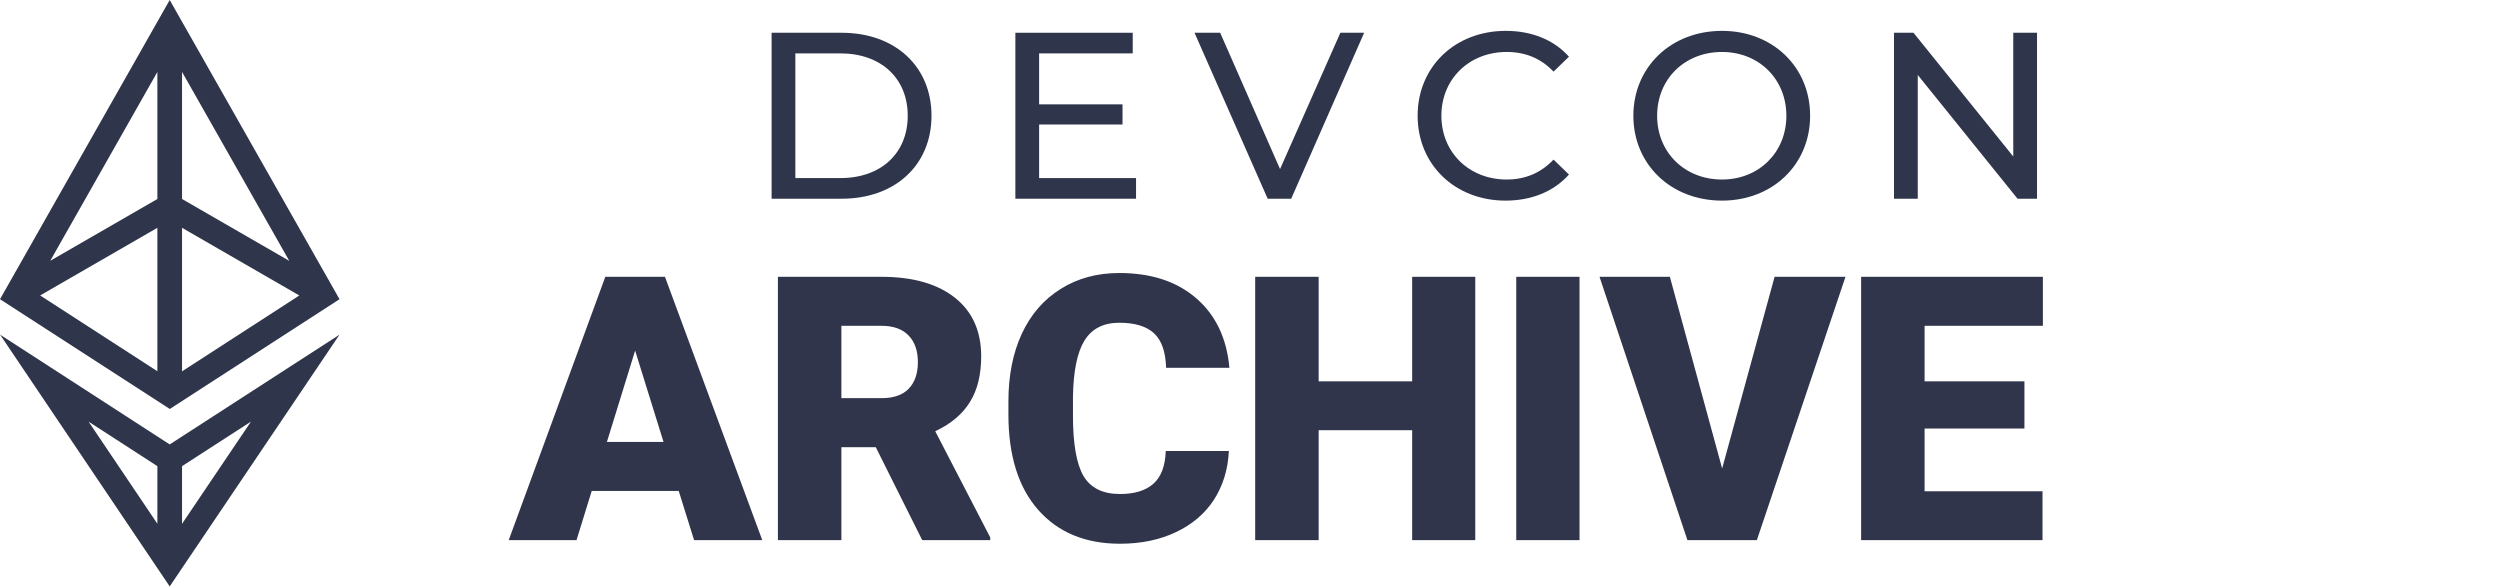
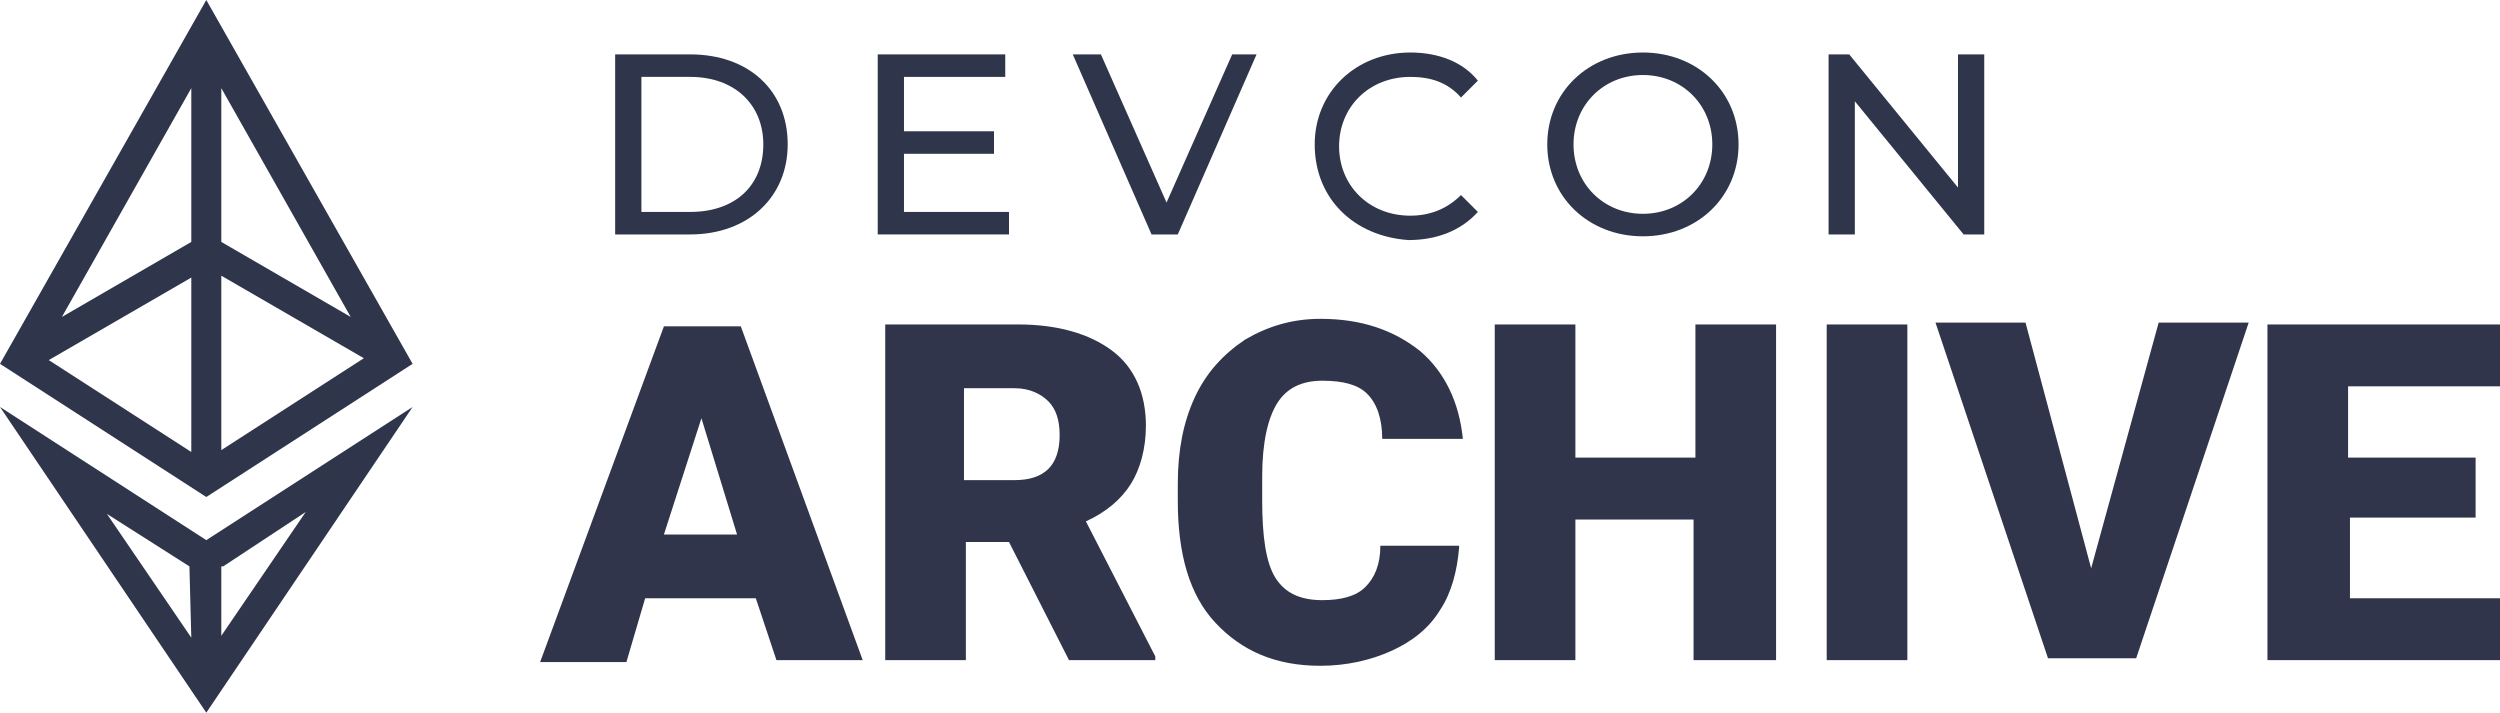
- <svg xmlns="http://www.w3.org/2000/svg" width="162" height="38" viewBox="0 0 162 38" fill="none">
-   <path d="M22 19.388L10.997 0L0 19.388L11.003 26.501L22 19.388ZM11.796 12.895V4.66L18.745 16.904L11.796 12.895ZM19.396 19.147L11.796 24.063V14.762L19.396 19.147ZM10.198 12.895L3.256 16.9L10.198 4.662V12.895ZM10.198 14.762V24.056L2.601 19.145L10.198 14.762Z" fill="#2F354B" />
-   <path d="M10.997 28.799L0.006 21.686L10.997 38L22 21.686L10.997 28.799ZM10.138 30.168L10.198 30.207V33.939L5.741 27.323L10.138 30.168ZM16.263 27.32L11.796 33.942V30.207L11.856 30.168L16.263 27.32Z" fill="#2F354B" />
-   <path d="M43.98 31.812H38.344L37.359 35H32.965L39.223 17.938H43.09L49.395 35H44.977L43.98 31.812ZM39.328 28.637H42.996L41.156 22.719L39.328 28.637ZM56.749 28.977H54.522V35H50.409V17.938H57.124C59.147 17.938 60.729 18.387 61.87 19.285C63.01 20.184 63.581 21.453 63.581 23.094C63.581 24.281 63.339 25.266 62.854 26.047C62.377 26.828 61.627 27.461 60.604 27.945L64.167 34.824V35H59.76L56.749 28.977ZM54.522 25.801H57.124C57.905 25.801 58.491 25.598 58.881 25.191C59.28 24.777 59.479 24.203 59.479 23.469C59.479 22.734 59.28 22.16 58.881 21.746C58.483 21.324 57.897 21.113 57.124 21.113H54.522V25.801ZM79.63 29.223C79.575 30.41 79.255 31.461 78.669 32.375C78.083 33.281 77.259 33.984 76.197 34.484C75.142 34.984 73.935 35.234 72.575 35.234C70.333 35.234 68.568 34.504 67.278 33.043C65.99 31.582 65.345 29.52 65.345 26.855V26.012C65.345 24.34 65.634 22.879 66.212 21.629C66.798 20.371 67.638 19.402 68.732 18.723C69.825 18.035 71.091 17.691 72.528 17.691C74.599 17.691 76.263 18.238 77.521 19.332C78.778 20.418 79.493 21.918 79.665 23.832H75.564C75.532 22.793 75.271 22.047 74.778 21.594C74.286 21.141 73.536 20.914 72.528 20.914C71.505 20.914 70.755 21.297 70.278 22.062C69.802 22.828 69.552 24.051 69.528 25.73V26.938C69.528 28.758 69.755 30.059 70.208 30.84C70.669 31.621 71.458 32.012 72.575 32.012C73.521 32.012 74.243 31.789 74.743 31.344C75.243 30.898 75.509 30.191 75.54 29.223H79.63ZM95.597 35H91.508V27.875H85.449V35H81.336V17.938H85.449V24.711H91.508V17.938H95.597V35ZM102.354 35H98.252V17.938H102.354V35ZM111.595 30.359L114.993 17.938H119.587L113.845 35H109.345L103.649 17.938H108.208L111.595 30.359ZM131.183 27.77H124.714V31.836H132.355V35H120.601V17.938H132.379V21.113H124.714V24.711H131.183V27.77Z" fill="#30354B" />
-   <path d="M50 2.123H54.541C58.005 2.123 60.361 4.304 60.361 7.5C60.361 10.695 58.006 12.877 54.541 12.877H50V2.123ZM54.449 11.54C57.112 11.54 58.821 9.912 58.821 7.5C58.821 5.088 57.112 3.459 54.449 3.459H51.539V11.54H54.449V11.54Z" fill="#2F354B" />
-   <path d="M73.616 11.54V12.877H65.796V2.123H73.401V3.459H67.335V6.762H72.739V8.068H67.335V11.54H73.616V11.54Z" fill="#2F354B" />
-   <path d="M88.397 2.123L83.67 12.877H82.146L77.404 2.123H79.067L82.947 10.956L86.856 2.123H88.397Z" fill="#2F354B" />
-   <path d="M91.862 7.5C91.862 4.32 94.295 2 97.574 2C99.237 2 100.684 2.568 101.669 3.674L100.669 4.642C99.837 3.767 98.821 3.367 97.636 3.367C95.204 3.367 93.402 5.119 93.402 7.5C93.402 9.881 95.203 11.633 97.636 11.633C98.821 11.633 99.837 11.218 100.669 10.342L101.669 11.31C100.684 12.416 99.237 13 97.559 13C94.295 13 91.862 10.68 91.862 7.5Z" fill="#2F354B" />
-   <path d="M105.842 7.5C105.842 4.351 108.275 2 111.585 2C114.864 2 117.296 4.335 117.296 7.5C117.296 10.665 114.864 13 111.585 13C108.275 13 105.842 10.65 105.842 7.5ZM115.757 7.5C115.757 5.119 113.971 3.367 111.585 3.367C109.168 3.367 107.382 5.119 107.382 7.5C107.382 9.881 109.168 11.633 111.585 11.633C113.971 11.633 115.757 9.881 115.757 7.5Z" fill="#2F354B" />
-   <path d="M131.999 2.123V12.877H130.737L124.271 4.858V12.877H122.731V2.123H123.994L130.459 10.142V2.123H131.999Z" fill="#2F354B" />
+ <svg xmlns="http://www.w3.org/2000/svg" width="133.3" height="38" viewBox="0 0 133.3 38">
+   <g>
+     <path fill="#2F354B" d="M22,19.4L11,0L0,19.4l11,7.1L22,19.4z M11.8,12.9V4.7l6.9,12.2L11.8,12.9z M19.4,19.1l-7.6,4.9v-9.3L19.4,19.1    z M10.2,12.9l-6.9,4l6.9-12.2V12.9z M10.2,14.8v9.3l-7.6-4.9L10.2,14.8z" />
+     <path fill="#2F354B" d="M11,28.8L0,21.7L11,38l11-16.3L11,28.8z M10.1,30.2L10.1,30.2l0.1,3.8l-4.5-6.6L10.1,30.2z M16.3,27.3    l-4.5,6.6v-3.7l0.1,0L16.3,27.3z" />
+   </g>
+   <path fill="#30354B" d="M40.3,31.9h-5.9l-1,3.4h-4.6l6.6-17.9h4.1L46,35.2h-4.6L40.3,31.9z M35.4,28.5h3.9l-1.9-6.2L35.4,28.5z   M53.8,28.9h-2.3v6.3h-4.3V17.3h7.1c2.1,0,3.8,0.5,5,1.4c1.2,0.9,1.8,2.3,1.8,4c0,1.2-0.3,2.3-0.8,3.1c-0.5,0.8-1.3,1.5-2.4,2   l3.7,7.2v0.2h-4.6L53.8,28.9z M51.4,25.6h2.7c0.8,0,1.4-0.2,1.8-0.6c0.4-0.4,0.6-1,0.6-1.8c0-0.8-0.2-1.4-0.6-1.8   c-0.4-0.4-1-0.7-1.8-0.7h-2.7V25.6z M77.8,29.2c-0.1,1.2-0.4,2.4-1,3.3c-0.6,1-1.5,1.7-2.6,2.2c-1.1,0.5-2.4,0.8-3.8,0.8   c-2.4,0-4.2-0.8-5.6-2.3c-1.4-1.5-2-3.7-2-6.5v-0.9c0-1.8,0.3-3.3,0.9-4.6c0.6-1.3,1.5-2.3,2.7-3.1c1.2-0.7,2.5-1.1,4-1.1   c2.2,0,3.9,0.6,5.3,1.7c1.3,1.1,2.1,2.7,2.3,4.7h-4.3c0-1.1-0.3-1.9-0.8-2.4c-0.5-0.5-1.3-0.7-2.4-0.7c-1.1,0-1.9,0.4-2.4,1.2   c-0.5,0.8-0.8,2.1-0.8,3.9v1.3c0,1.9,0.2,3.3,0.7,4.1c0.5,0.8,1.3,1.2,2.5,1.2c1,0,1.8-0.2,2.3-0.7c0.5-0.5,0.8-1.2,0.8-2.2H77.8z   M94.6,35.2h-4.3v-7.5H84v7.5h-4.3V17.3H84v7.1h6.4v-7.1h4.3V35.2z M101.7,35.2h-4.3V17.3h4.3V35.2z M111.5,30.3l3.6-13.1h4.8   l-6,17.9h-4.7l-6-17.9h4.8L111.5,30.3z M132.1,27.6h-6.8v4.3h8v3.3h-12.4V17.3h12.4v3.3h-8.1v3.8h6.8V27.6z" />
+   <g>
+     <path fill="#2F354B" d="M32.8,2.9h4c3.1,0,5.2,1.9,5.2,4.8c0,2.8-2.1,4.8-5.2,4.8h-4V2.9z M36.8,11.3c2.4,0,3.9-1.4,3.9-3.6    c0-2.1-1.5-3.6-3.9-3.6h-2.6v7.2L36.8,11.3L36.8,11.3z" />
+     <path fill="#2F354B" d="M53.8,11.3v1.2h-7V2.9h6.8v1.2h-5.4v2.9H53v1.2h-4.8v3.1L53.8,11.3L53.8,11.3z" />
+     <path fill="#2F354B" d="M67,2.9l-4.2,9.6h-1.4l-4.2-9.6h1.5l3.5,7.9l3.5-7.9H67z" />
+     <path fill="#2F354B" d="M70.1,7.7c0-2.8,2.2-4.9,5.1-4.9c1.5,0,2.8,0.5,3.6,1.5l-0.9,0.9c-0.7-0.8-1.6-1.1-2.7-1.1    c-2.2,0-3.8,1.6-3.8,3.7c0,2.1,1.6,3.7,3.8,3.7c1.1,0,2-0.4,2.7-1.1l0.9,0.9c-0.9,1-2.2,1.5-3.7,1.5C72.2,12.6,70.1,10.6,70.1,7.7z    " />
+     <path fill="#2F354B" d="M82.5,7.7c0-2.8,2.2-4.9,5.1-4.9c2.9,0,5.1,2.1,5.1,4.9c0,2.8-2.2,4.9-5.1,4.9C84.7,12.6,82.5,10.5,82.5,7.7z    M91.3,7.7c0-2.1-1.6-3.7-3.7-3.7c-2.1,0-3.7,1.6-3.7,3.7c0,2.1,1.6,3.7,3.7,3.7C89.7,11.4,91.3,9.8,91.3,7.7z" />
+     <path fill="#2F354B" d="M105.8,2.9v9.6h-1.1l-5.8-7.1v7.1h-1.4V2.9h1.1l5.8,7.1V2.9H105.8z" />
+   </g>
</svg>
